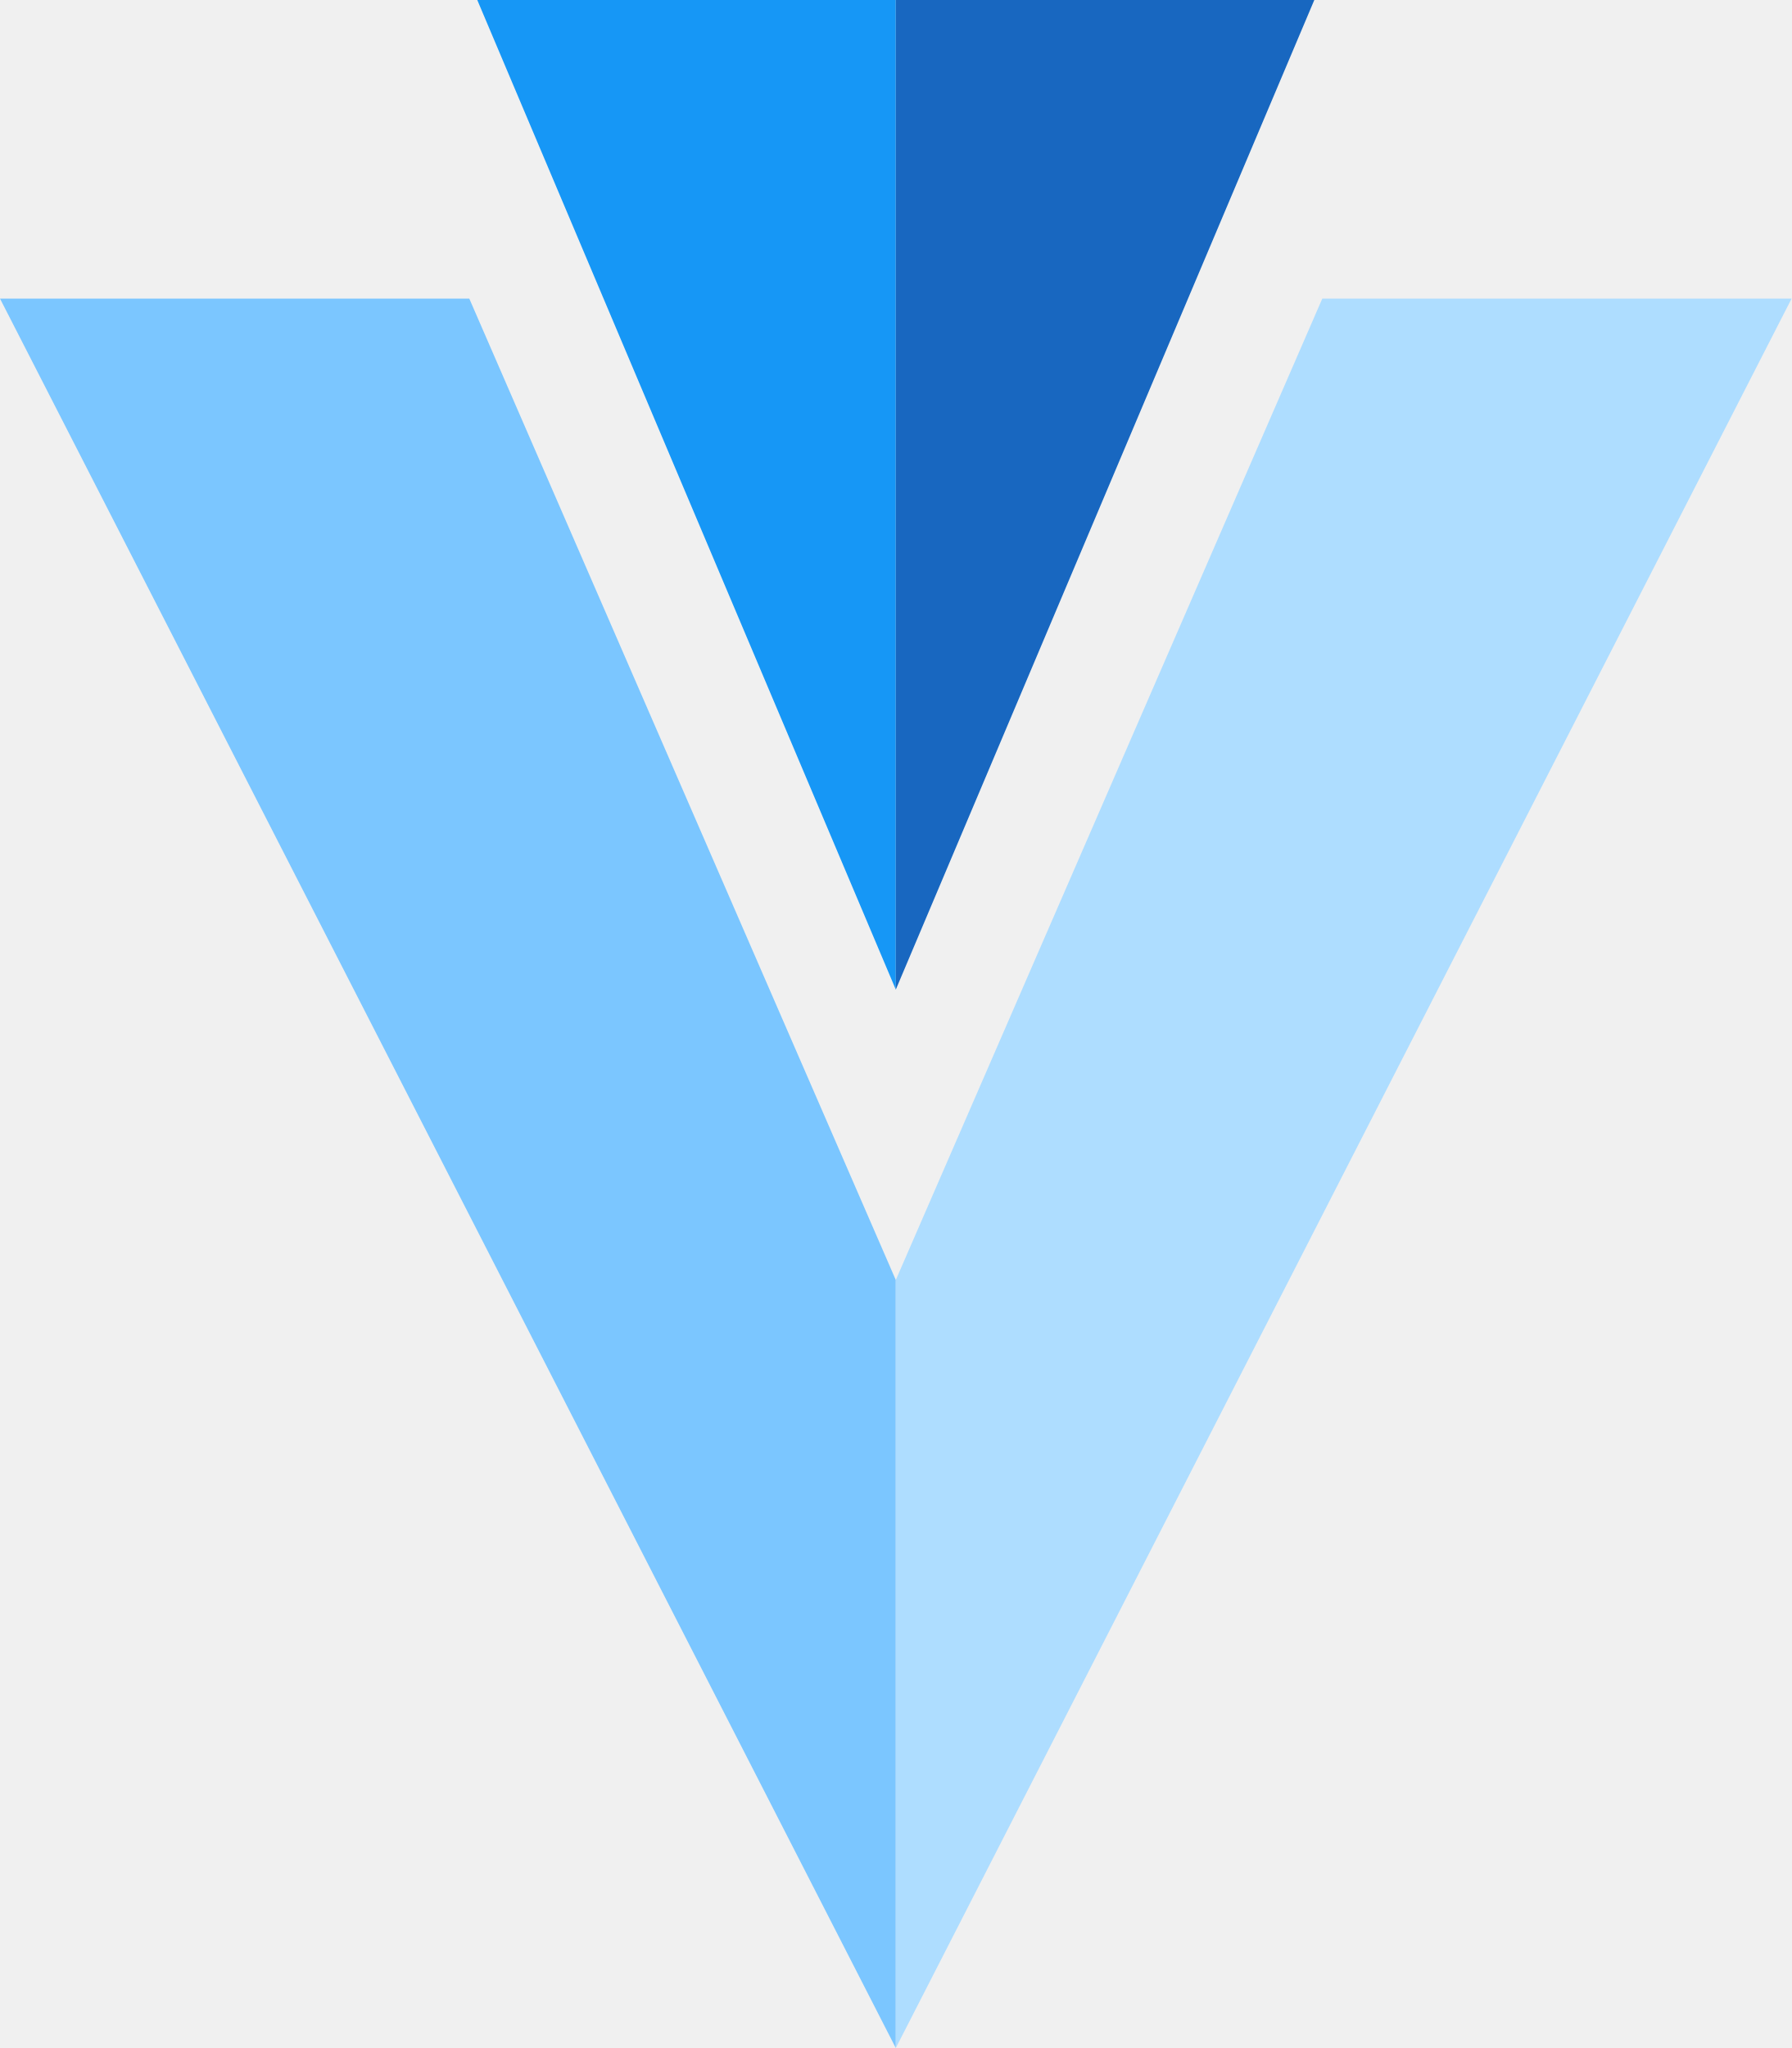
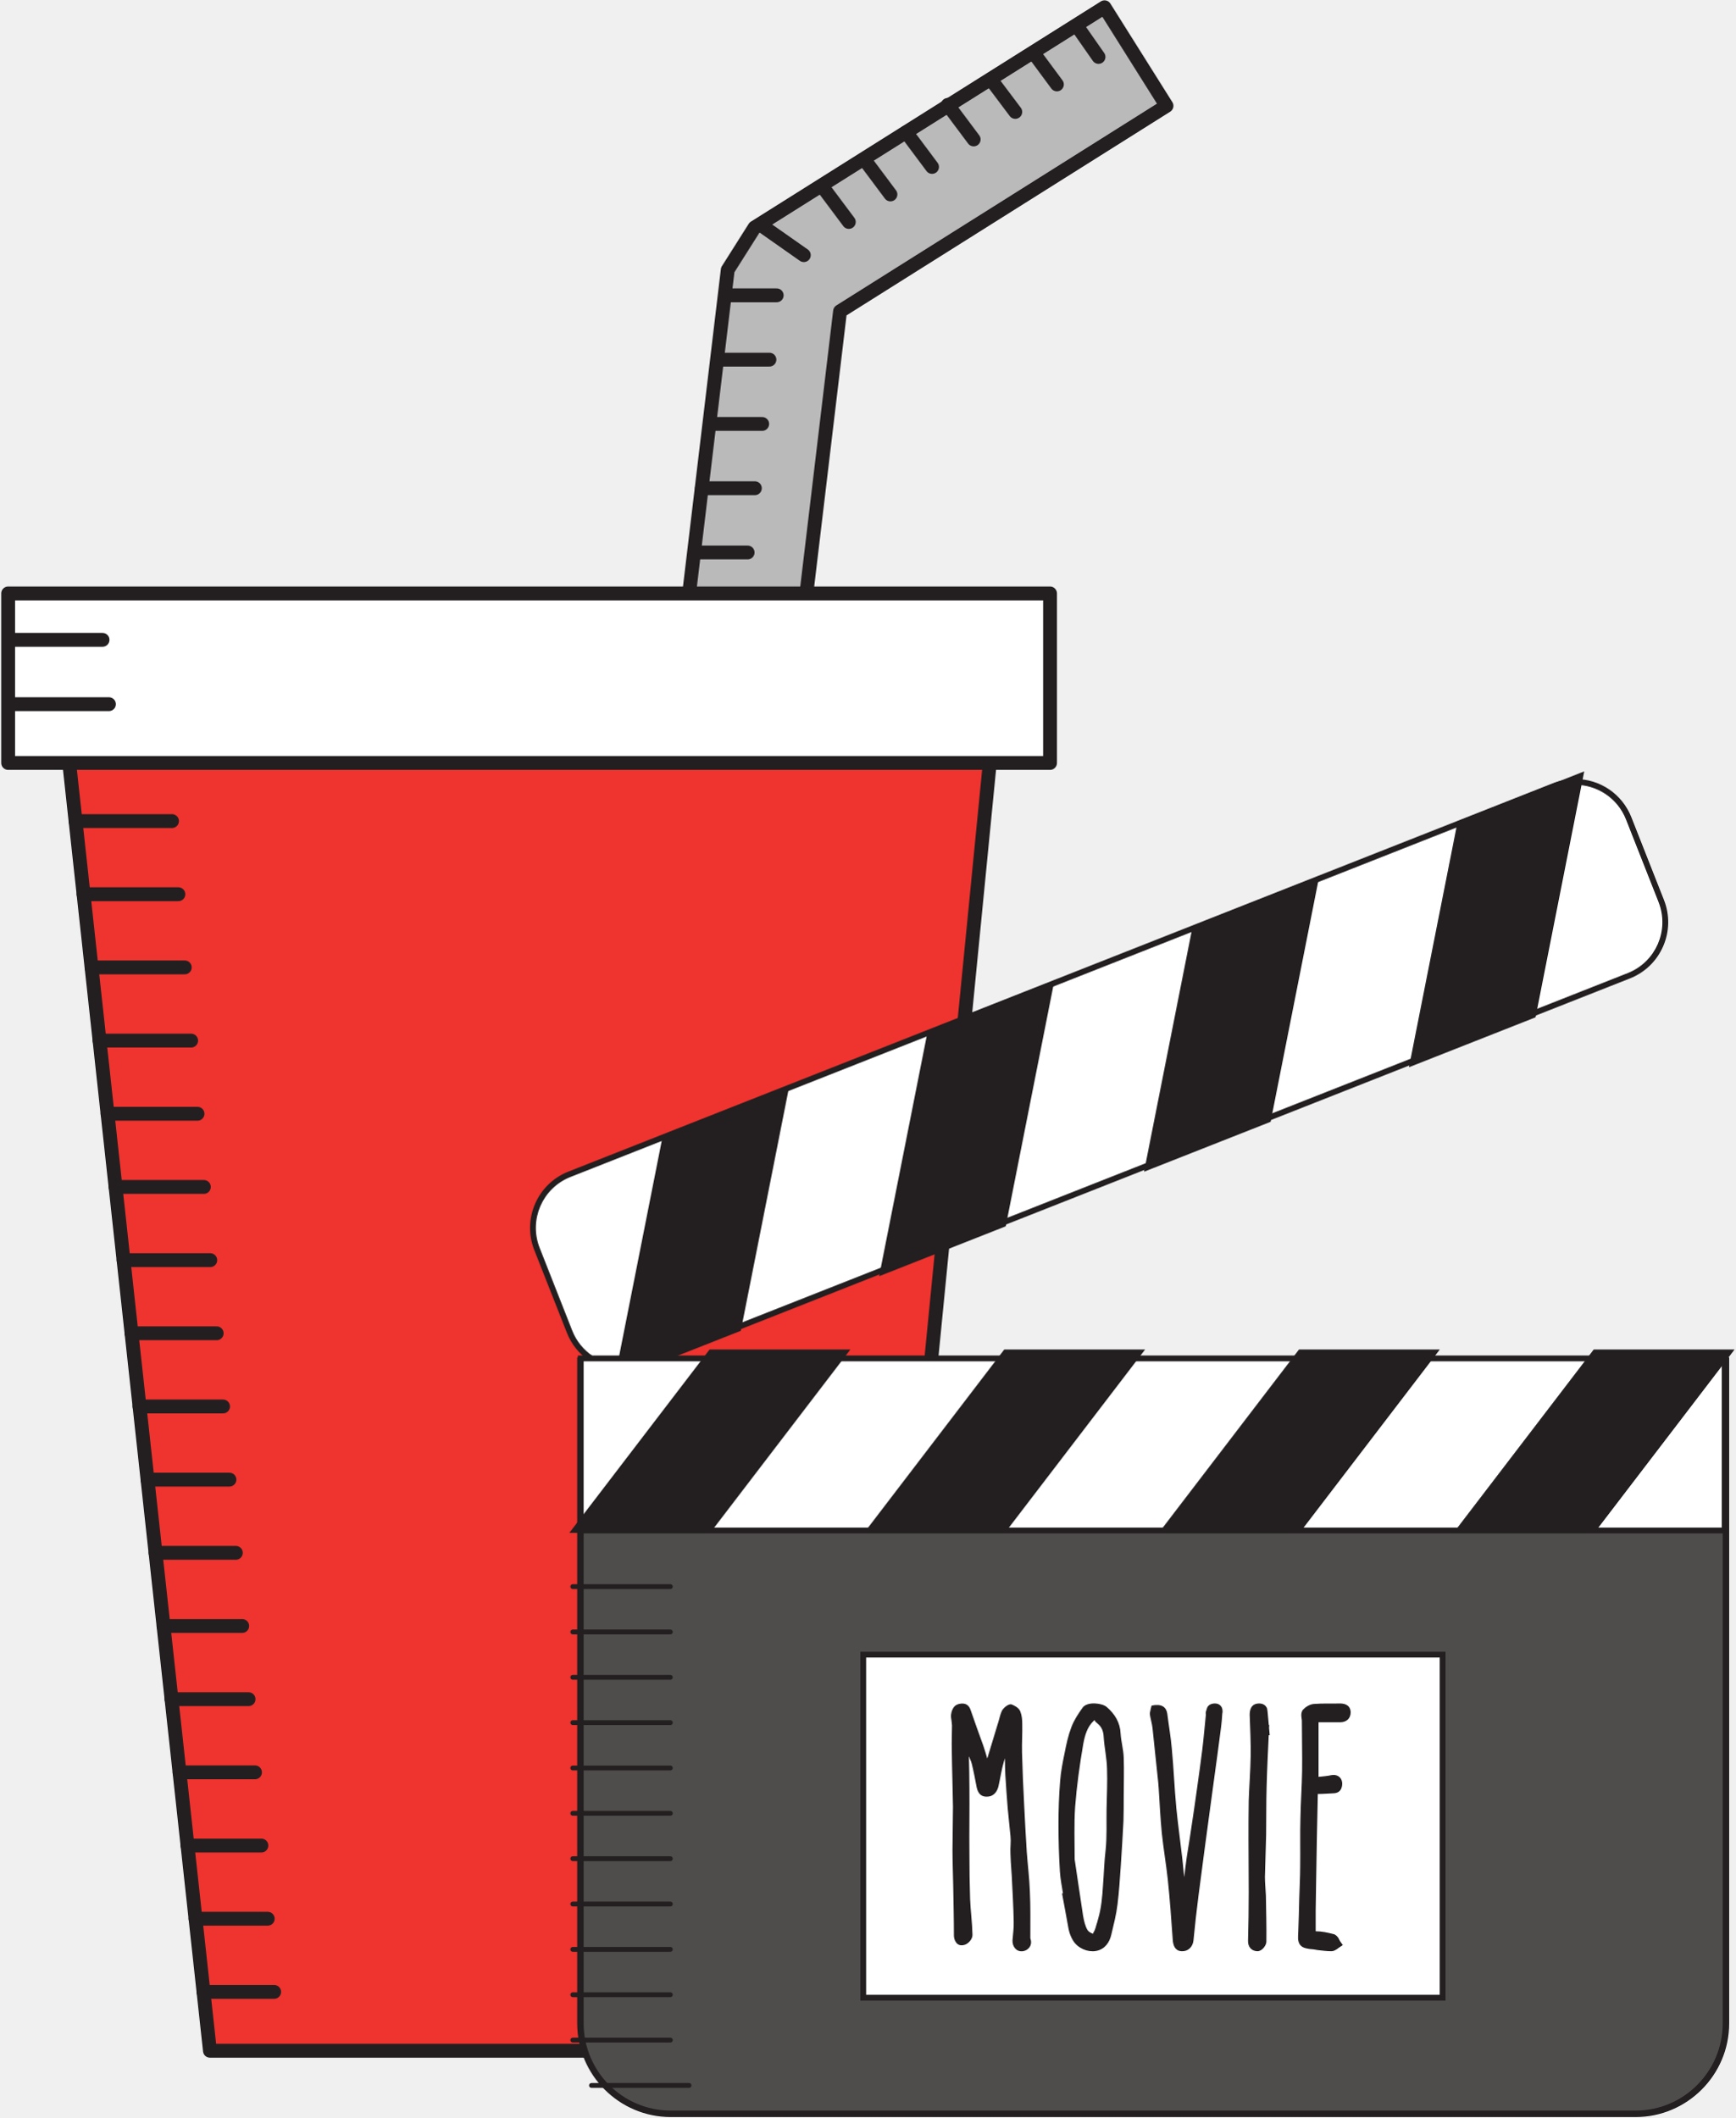
- <svg xmlns="http://www.w3.org/2000/svg" id="Layer_1" data-name="Layer 1" viewBox="0 0 87.5 100">
+ <svg xmlns="http://www.w3.org/2000/svg" width="214" height="261" overflow="hidden">
  <defs>
-     <style>.cls-1{fill:#1697f6;}.cls-2{fill:#7bc6ff;}.cls-3{fill:#1867c0;}.cls-4{fill:#aeddff;}</style>
+     <clipPath id="clip0">
+       <rect x="570" y="327" width="214" height="261" />
+     </clipPath>
  </defs>
-   <polyline class="cls-1" points="43.75 0 23.31 0 43.75 48.32" />
-   <polygon class="cls-2" points="43.75 62.5 43.75 100 0 14.58 22.92 14.58 43.75 62.5" />
-   <polyline class="cls-3" points="43.75 0 64.19 0 43.75 48.32" />
-   <polygon class="cls-4" points="64.58 14.58 87.5 14.58 43.75 100 43.75 62.5 64.58 14.58" />
+   <g clip-path="url(#clip0)" transform="translate(-570 -327)">
+     <path d="M172.233 132.974 157.977 131.275 163.611 84.084 166.916 78.864 210.065 51.725 217.705 63.872 177.457 89.188 172.233 132.974" fill="#BBBABA" transform="matrix(1 0 0 1.00041 496.107 276.148)" />
+     <path d="M172.233 229.665 157.977 231.365 163.611 278.555 166.916 283.776 210.065 310.914 217.705 298.768 177.457 273.452Z" stroke="#231F20" stroke-width="1.706" stroke-linecap="round" stroke-linejoin="round" stroke-miterlimit="10" fill="none" transform="matrix(1 0 0 -1.00041 496.107 638.937)" />
+     <path d="M180.338 303.541 99.772 303.541 81.426 135.739 196.809 135.739 180.338 303.541" fill="#EF332E" transform="matrix(1 0 0 1.00041 496.107 276.148)" />
+     <path d="M180.338 59.098 99.772 59.098 81.426 226.9 196.809 226.9Z" stroke="#231F20" stroke-width="1.706" stroke-linecap="round" stroke-linejoin="round" stroke-miterlimit="10" fill="none" transform="matrix(1 0 0 -1.00041 496.107 638.937)" />
+     <path d="M82.222 219.648 94.309 219.648" stroke="#231F20" stroke-width="1.706" stroke-linecap="round" stroke-linejoin="round" stroke-miterlimit="10" fill="none" transform="matrix(1 0 0 -1.00041 496.107 638.937)" />
+     <path d="M83.205 210.629 95.098 210.629" stroke="#231F20" stroke-width="1.706" stroke-linecap="round" stroke-linejoin="round" stroke-miterlimit="10" fill="none" transform="matrix(1 0 0 -1.00041 496.107 638.937)" />
+     <path d="M84.194 201.614 95.884 201.614" stroke="#231F20" stroke-width="1.706" stroke-linecap="round" stroke-linejoin="round" stroke-miterlimit="10" fill="none" transform="matrix(1 0 0 -1.00041 496.107 638.937)" />
+     <path d="M85.18 192.599 96.671 192.599" stroke="#231F20" stroke-width="1.706" stroke-linecap="round" stroke-linejoin="round" stroke-miterlimit="10" fill="none" transform="matrix(1 0 0 -1.00041 496.107 638.937)" />
+     <path d="M86.166 183.577 97.457 183.577" stroke="#231F20" stroke-width="1.706" stroke-linecap="round" stroke-linejoin="round" stroke-miterlimit="10" fill="none" transform="matrix(1 0 0 -1.00041 496.107 638.937)" />
+     <path d="M87.149 174.562 98.243 174.562" stroke="#231F20" stroke-width="1.706" stroke-linecap="round" stroke-linejoin="round" stroke-miterlimit="10" fill="none" transform="matrix(1 0 0 -1.00041 496.107 638.937)" />
+     <path d="M88.139 165.544 99.026 165.544" stroke="#231F20" stroke-width="1.706" stroke-linecap="round" stroke-linejoin="round" stroke-miterlimit="10" fill="none" transform="matrix(1 0 0 -1.00041 496.107 638.937)" />
+     <path d="M89.125 156.522 99.816 156.522" stroke="#231F20" stroke-width="1.706" stroke-linecap="round" stroke-linejoin="round" stroke-miterlimit="10" fill="none" transform="matrix(1 0 0 -1.00041 496.107 638.937)" />
+     <path d="M90.108 147.51 100.605 147.51" stroke="#231F20" stroke-width="1.706" stroke-linecap="round" stroke-linejoin="round" stroke-miterlimit="10" fill="none" transform="matrix(1 0 0 -1.00041 496.107 638.937)" />
+     <path d="M91.09 138.492 101.391 138.492" stroke="#231F20" stroke-width="1.706" stroke-linecap="round" stroke-linejoin="round" stroke-miterlimit="10" fill="none" transform="matrix(1 0 0 -1.00041 496.107 638.937)" />
+     <path d="M92.076 129.477 102.178 129.477" stroke="#231F20" stroke-width="1.706" stroke-linecap="round" stroke-linejoin="round" stroke-miterlimit="10" fill="none" transform="matrix(1 0 0 -1.00041 496.107 638.937)" />
+     <path d="M93.066 120.455 102.967 120.455" stroke="#231F20" stroke-width="1.706" stroke-linecap="round" stroke-linejoin="round" stroke-miterlimit="10" fill="none" transform="matrix(1 0 0 -1.00041 496.107 638.937)" />
+     <path d="M94.049 111.44 103.75 111.44" stroke="#231F20" stroke-width="1.706" stroke-linecap="round" stroke-linejoin="round" stroke-miterlimit="10" fill="none" transform="matrix(1 0 0 -1.00041 496.107 638.937)" />
+     <path d="M95.035 102.421 104.536 102.421" stroke="#231F20" stroke-width="1.706" stroke-linecap="round" stroke-linejoin="round" stroke-miterlimit="10" fill="none" transform="matrix(1 0 0 -1.00041 496.107 638.937)" />
+     <path d="M96.024 93.406 105.329 93.406" stroke="#231F20" stroke-width="1.706" stroke-linecap="round" stroke-linejoin="round" stroke-miterlimit="10" fill="none" transform="matrix(1 0 0 -1.00041 496.107 638.937)" />
+     <path d="M97.007 84.385 106.119 84.385" stroke="#231F20" stroke-width="1.706" stroke-linecap="round" stroke-linejoin="round" stroke-miterlimit="10" fill="none" transform="matrix(1 0 0 -1.00041 496.107 638.937)" />
+     <path d="M97.993 75.366 106.898 75.366" stroke="#231F20" stroke-width="1.706" stroke-linecap="round" stroke-linejoin="round" stroke-miterlimit="10" fill="none" transform="matrix(1 0 0 -1.00041 496.107 638.937)" />
+     <path d="M98.979 66.351 107.691 66.351" stroke="#231F20" stroke-width="1.706" stroke-linecap="round" stroke-linejoin="round" stroke-miterlimit="10" fill="none" transform="matrix(1 0 0 -1.00041 496.107 638.937)" />
+     <path d="M203.346 144.848 74.899 144.848 74.899 123.959 203.346 123.959 203.346 144.848" fill="#FFFFFF" transform="matrix(1 0 0 1.00041 496.107 276.148)" />
+     <path d="M203.346 217.792 74.899 217.792 74.899 238.681 203.346 238.681Z" stroke="#231F20" stroke-width="1.706" stroke-linecap="round" stroke-linejoin="round" stroke-miterlimit="10" fill="none" transform="matrix(1 0 0 -1.00041 496.107 638.937)" />
+     <path d="M75.182 232.964 86.533 232.964" stroke="#231F20" stroke-width="1.706" stroke-linecap="round" stroke-linejoin="round" stroke-miterlimit="10" fill="none" transform="matrix(1 0 0 -1.00041 496.107 638.937)" />
+     <path d="M75.436 225.035 87.322 225.035" stroke="#231F20" stroke-width="1.706" stroke-linecap="round" stroke-linejoin="round" stroke-miterlimit="10" fill="none" transform="matrix(1 0 0 -1.00041 496.107 638.937)" />
+     <path d="M159.523 243.728 166.063 243.728" stroke="#231F20" stroke-width="1.706" stroke-linecap="round" stroke-linejoin="round" stroke-miterlimit="10" fill="none" transform="matrix(1 0 0 -1.00041 496.107 638.937)" />
+     <path d="M167.642 284.122 172.992 280.368" stroke="#231F20" stroke-width="1.706" stroke-linecap="round" stroke-linejoin="round" stroke-miterlimit="10" fill="#FFFFFF" transform="matrix(1 0 0 -1.00041 496.107 638.937)" />
+     <path d="M160.426 251.647 166.956 251.647" stroke="#231F20" stroke-width="1.706" stroke-linecap="round" stroke-linejoin="round" stroke-miterlimit="10" fill="none" transform="matrix(1 0 0 -1.00041 496.107 638.937)" />
+     <path d="M161.619 259.569 167.858 259.569" stroke="#231F20" stroke-width="1.706" stroke-linecap="round" stroke-linejoin="round" stroke-miterlimit="10" fill="none" transform="matrix(1 0 0 -1.00041 496.107 638.937)" />
+     <path d="M162.518 267.491 168.751 267.491" stroke="#231F20" stroke-width="1.706" stroke-linecap="round" stroke-linejoin="round" stroke-miterlimit="10" fill="none" transform="matrix(1 0 0 -1.00041 496.107 638.937)" />
+     <path d="M175.351 288.72 178.539 284.459" stroke="#231F20" stroke-width="1.706" stroke-linecap="round" stroke-linejoin="round" stroke-miterlimit="10" fill="#FFFFFF" transform="matrix(1 0 0 -1.00041 496.107 638.937)" />
+     <path d="M180.482 292.115 183.67 287.85" stroke="#231F20" stroke-width="1.706" stroke-linecap="round" stroke-linejoin="round" stroke-miterlimit="10" fill="#FFFFFF" transform="matrix(1 0 0 -1.00041 496.107 638.937)" />
+     <path d="M185.615 295.503 188.8 291.239" stroke="#231F20" stroke-width="1.706" stroke-linecap="round" stroke-linejoin="round" stroke-miterlimit="10" fill="#FFFFFF" transform="matrix(1 0 0 -1.00041 496.107 638.937)" />
+     <path d="M190.743 298.888 193.931 294.627" stroke="#231F20" stroke-width="1.706" stroke-linecap="round" stroke-linejoin="round" stroke-miterlimit="10" fill="#FFFFFF" transform="matrix(1 0 0 -1.00041 496.107 638.937)" />
+     <path d="M196.203 301.819 199.061 298.018" stroke="#231F20" stroke-width="1.706" stroke-linecap="round" stroke-linejoin="round" stroke-miterlimit="10" fill="#FFFFFF" transform="matrix(1 0 0 -1.00041 496.107 638.937)" />
+     <path d="M201.527 305.008 204.192 301.406" stroke="#231F20" stroke-width="1.706" stroke-linecap="round" stroke-linejoin="round" stroke-miterlimit="10" fill="#FFFFFF" transform="matrix(1 0 0 -1.00041 496.107 638.937)" />
+     <path d="M206.691 308.559 209.323 304.794" stroke="#231F20" stroke-width="1.706" stroke-linecap="round" stroke-linejoin="round" stroke-miterlimit="10" fill="#FFFFFF" transform="matrix(1 0 0 -1.00041 496.107 638.937)" />
+     <path d="M163.561 275.417 169.648 275.417" stroke="#231F20" stroke-width="1.706" stroke-linecap="round" stroke-linejoin="round" stroke-miterlimit="10" fill="none" transform="matrix(1 0 0 -1.00041 496.107 638.937)" />
+     <path d="M150.711 219.427C147.776 219.427 145.184 217.665 144.111 214.936L140.094 204.742C138.658 201.104 140.45 196.976 144.088 195.54L265.479 147.676C266.315 147.35 267.188 147.18 268.081 147.18 271.012 147.18 273.604 148.945 274.684 151.674L278.701 161.868C279.394 163.631 279.361 165.56 278.608 167.295 277.852 169.035 276.466 170.374 274.704 171.067L153.313 218.931C152.477 219.26 151.604 219.427 150.711 219.427" fill="#FFFFFF" transform="matrix(1 0 0 1.00041 496.107 276.148)" />
+     <path d="M268.077 146.823C267.144 146.823 266.225 147 265.349 147.346L143.958 195.207C140.137 196.716 138.251 201.05 139.76 204.875L143.778 215.066C144.908 217.931 147.63 219.787 150.715 219.787 151.647 219.787 152.567 219.61 153.443 219.264L274.833 171.403C276.686 170.67 278.142 169.264 278.935 167.439 279.728 165.613 279.764 163.587 279.035 161.738L275.017 151.544C273.884 148.676 271.159 146.823 268.077 146.823ZM268.077 147.54C270.766 147.54 273.304 149.159 274.35 151.807L278.368 161.998C279.731 165.46 278.032 169.371 274.574 170.737L153.183 218.601C152.37 218.917 151.534 219.071 150.715 219.071 148.026 219.071 145.487 217.451 144.441 214.803L140.427 204.612C139.061 201.147 140.76 197.239 144.221 195.87L265.612 148.013C266.421 147.693 267.258 147.54 268.077 147.54" fill="#231F20" transform="matrix(1 0 0 1.00041 496.107 276.148)" />
+     <path d="M165.223 214.823 149.618 220.976 155.622 190.663 171.227 184.513 165.223 214.823" fill="#231F20" transform="matrix(1 0 0 1.00041 496.107 276.148)" />
+     <path d="M197.885 201.947 182.277 208.097 188.284 177.786 203.889 171.633 197.885 201.947" fill="#231F20" transform="matrix(1 0 0 1.00041 496.107 276.148)" />
+     <path d="M230.541 189.07 214.936 195.22 220.94 164.913 236.544 158.76 230.541 189.07" fill="#231F20" transform="matrix(1 0 0 1.00041 496.107 276.148)" />
+     <path d="M263.2 176.194 247.595 182.344 253.602 152.037 269.203 145.884 263.2 176.194" fill="#231F20" transform="matrix(1 0 0 1.00041 496.107 276.148)" />
+     <path d="M156.601 311.317C150.451 311.317 145.447 306.313 145.447 300.163L145.447 218.491 286.677 218.491 286.677 300.163C286.677 306.313 281.673 311.317 275.523 311.317L156.601 311.317" fill="#4F4C4C" transform="matrix(1 0 0 1.00041 496.107 276.148)" />
+     <path d="M287.073 218.094 145.051 218.094 145.051 300.163C145.051 306.53 150.231 311.713 156.601 311.713L275.523 311.713C281.89 311.713 287.073 306.53 287.073 300.163ZM286.277 218.891 286.277 300.163C286.277 306.103 281.463 310.917 275.523 310.917L156.601 310.917C150.661 310.917 145.847 306.103 145.847 300.163L145.847 218.891 286.277 218.891" fill="#231F20" transform="matrix(1 0 0 1.00041 496.107 276.148)" />
+     <path d="M145.487 239.429 145.487 218.228 286.514 218.228 286.514 239.429 145.487 239.429" fill="#FFFFFF" transform="matrix(1 0 0 1.00041 496.107 276.148)" />
+     <path d="M286.874 217.868 145.131 217.868 145.131 239.786 286.874 239.786ZM286.157 218.584 286.157 239.073 145.847 239.073 145.847 218.584 286.157 218.584" fill="#231F20" transform="matrix(1 0 0 1.00041 496.107 276.148)" />
+     <path d="M161.445 239.726 144.081 239.726 161.372 217.128 178.733 217.128 161.445 239.726" fill="#231F20" transform="matrix(1 0 0 1.00041 496.107 276.148)" />
+     <path d="M197.779 239.726 180.418 239.726 197.702 217.128 215.069 217.128 197.779 239.726" fill="#231F20" transform="matrix(1 0 0 1.00041 496.107 276.148)" />
+     <path d="M234.112 239.726 216.752 239.726 234.039 217.128 251.4 217.128 234.112 239.726" fill="#231F20" transform="matrix(1 0 0 1.00041 496.107 276.148)" />
+     <path d="M270.449 239.726 253.085 239.726 270.373 217.128 287.736 217.128 270.449 239.726" fill="#231F20" transform="matrix(1 0 0 1.00041 496.107 276.148)" />
+     <path d="M144.508 116.294 156.535 116.294" stroke="#231F20" stroke-width="0.596" stroke-linecap="round" stroke-linejoin="round" stroke-miterlimit="10" fill="none" transform="matrix(1 0 0 -1.00041 496.107 638.937)" />
+     <path d="M144.508 110.707 156.535 110.707" stroke="#231F20" stroke-width="0.596" stroke-linecap="round" stroke-linejoin="round" stroke-miterlimit="10" fill="none" transform="matrix(1 0 0 -1.00041 496.107 638.937)" />
+     <path d="M144.508 105.117 156.535 105.117" stroke="#231F20" stroke-width="0.596" stroke-linecap="round" stroke-linejoin="round" stroke-miterlimit="10" fill="none" transform="matrix(1 0 0 -1.00041 496.107 638.937)" />
+     <path d="M144.508 99.53 156.535 99.53" stroke="#231F20" stroke-width="0.596" stroke-linecap="round" stroke-linejoin="round" stroke-miterlimit="10" fill="none" transform="matrix(1 0 0 -1.00041 496.107 638.937)" />
+     <path d="M144.508 93.943 156.535 93.943" stroke="#231F20" stroke-width="0.596" stroke-linecap="round" stroke-linejoin="round" stroke-miterlimit="10" fill="none" transform="matrix(1 0 0 -1.00041 496.107 638.937)" />
+     <path d="M144.508 88.356 156.535 88.356" stroke="#231F20" stroke-width="0.596" stroke-linecap="round" stroke-linejoin="round" stroke-miterlimit="10" fill="none" transform="matrix(1 0 0 -1.00041 496.107 638.937)" />
+     <path d="M144.508 82.766 156.535 82.766" stroke="#231F20" stroke-width="0.596" stroke-linecap="round" stroke-linejoin="round" stroke-miterlimit="10" fill="none" transform="matrix(1 0 0 -1.00041 496.107 638.937)" />
+     <path d="M144.508 77.179 156.535 77.179" stroke="#231F20" stroke-width="0.596" stroke-linecap="round" stroke-linejoin="round" stroke-miterlimit="10" fill="none" transform="matrix(1 0 0 -1.00041 496.107 638.937)" />
+     <path d="M144.508 71.588 156.535 71.588" stroke="#231F20" stroke-width="0.596" stroke-linecap="round" stroke-linejoin="round" stroke-miterlimit="10" fill="none" transform="matrix(1 0 0 -1.00041 496.107 638.937)" />
+     <path d="M144.508 66.001 156.535 66.001" stroke="#231F20" stroke-width="0.596" stroke-linecap="round" stroke-linejoin="round" stroke-miterlimit="10" fill="none" transform="matrix(1 0 0 -1.00041 496.107 638.937)" />
+     <path d="M144.508 60.411 156.535 60.411" stroke="#231F20" stroke-width="0.596" stroke-linecap="round" stroke-linejoin="round" stroke-miterlimit="10" fill="none" transform="matrix(1 0 0 -1.00041 496.107 638.937)" />
+     <path d="M146.813 54.824 158.84 54.824" stroke="#231F20" stroke-width="0.596" stroke-linecap="round" stroke-linejoin="round" stroke-miterlimit="10" fill="none" transform="matrix(1 0 0 -1.00041 496.107 638.937)" />
+     <path d="M251.746 297.001 180.315 297.001 180.315 254.728 251.746 254.728 251.746 297.001" fill="#FFFFFF" transform="matrix(1 0 0 1.00041 496.107 276.148)" />
+     <path d="M251.746 65.638 180.315 65.638 180.315 107.912 251.746 107.912Z" stroke="#231F20" stroke-width="0.715" stroke-miterlimit="10" fill="none" transform="matrix(1 0 0 -1.00041 496.107 638.937)" />
+     <path d="M197.016 262.89C197.133 262.48 197.219 262.07 197.396 261.687 197.542 261.338 198.219 260.748 198.598 260.864 198.892 260.984 199.511 261.248 199.688 261.747 199.891 262.277 199.921 262.833 199.921 263.303 199.951 264.446 199.861 265.592 199.891 266.738 199.951 268.94 200.038 271.112 200.158 273.284 200.244 275.193 200.361 277.132 200.477 279.041 200.597 280.654 200.801 282.296 200.861 283.942 200.947 285.764 200.917 287.583 200.917 289.402 200.917 289.492 200.917 289.579 200.917 289.669 200.917 289.695 200.917 289.695 200.917 289.695 201.244 290.578 200.627 291.195 199.981 291.281 199.128 291.371 198.688 290.635 198.718 289.932 198.775 289.169 198.892 288.403 198.865 287.643 198.835 285.764 198.718 283.912 198.628 282.033 198.598 281.477 198.542 280.92 198.512 280.331 198.482 279.598 198.425 278.865 198.482 278.128 198.542 277.425 198.425 276.749 198.365 276.073 198.305 275.283 198.189 274.49 198.129 273.694 198.012 272.318 197.925 270.936 197.835 269.556 197.809 268.88 197.779 268.177 197.779 267.501L197.662 267.884C197.366 268.88 197.219 269.94 196.986 270.966 196.866 271.435 196.543 272.168 195.663 272.228 194.577 272.318 194.371 271.405 194.284 270.996 194.108 270.056 193.931 269.117 193.698 268.177 193.638 267.971 193.581 267.794 193.491 267.617 193.461 267.501 193.405 267.384 193.345 267.264 193.375 268.56 193.405 269.85 193.405 271.142 193.431 273.844 193.375 276.546 193.405 279.274 193.405 281.123 193.431 283.002 193.491 284.851 193.551 286.321 193.754 287.79 193.784 289.226 193.814 289.815 193.228 290.372 192.815 290.488 191.759 290.811 191.496 289.755 191.496 289.372 191.496 287.26 191.436 285.175 191.406 283.092 191.379 281.653 191.319 280.214 191.319 278.805 191.319 277.016 191.379 275.25 191.379 273.491 191.349 271.142 191.259 268.793 191.232 266.445 191.202 265.445 191.259 264.446 191.259 263.45 191.259 263.273 191.202 263.067 191.202 262.89 191.172 262.687 191.112 262.394 191.142 262.13 191.172 261.834 191.349 261.101 191.875 260.894 192.199 260.748 193.198 260.485 193.551 261.541 194.051 263.01 194.577 264.446 195.107 265.915 195.284 266.445 195.46 267.001 195.607 267.531L197.016 262.89" fill="#231F20" transform="matrix(1 0 0 1.00041 496.107 276.148)" />
+     <path d="M209.229 263.243C209.169 263.187 209.113 263.127 209.023 263.067 208.966 263.01 208.876 262.92 208.819 262.803 208.79 262.743 208.819 262.833 208.73 262.89 207.937 263.626 207.643 264.652 207.437 265.768 206.997 268.324 206.644 270.879 206.441 273.461 206.294 275.633 206.381 277.805 206.381 279.947 206.734 282.269 207.057 284.558 207.41 286.85 207.527 287.523 207.673 288.17 207.967 288.669 208.053 288.816 208.346 289.049 208.7 289.139 208.673 289.109 208.673 289.079 208.643 289.079 208.73 288.962 208.79 288.786 208.846 288.699 208.936 288.493 208.993 288.289 209.053 288.053 209.139 287.82 209.199 287.583 209.259 287.347 209.669 285.997 209.786 284.588 209.876 283.149 209.992 281.713 210.022 280.244 210.199 278.805 210.372 277.132 210.285 275.427 210.315 273.724 210.345 272.082 210.432 270.439 210.372 268.793 210.345 267.501 210.049 266.212 209.962 264.916 209.932 264.183 209.729 263.656 209.229 263.243ZM212.078 280.624C211.958 282.269 211.871 283.885 211.665 285.498 211.518 286.76 211.195 287.993 210.902 289.226 210.698 290.138 210.139 291.048 208.993 291.251 208.023 291.428 206.734 290.928 206.148 289.902 205.881 289.462 205.705 288.932 205.618 288.463 205.381 287.23 205.178 285.967 204.825 284.148L204.942 284.148C204.795 283.239 204.618 282.356 204.562 281.447 204.445 279.538 204.385 277.599 204.385 275.693 204.385 273.901 204.445 272.082 204.592 270.289 204.678 269.143 204.912 267.971 205.148 266.828 205.355 265.768 205.588 264.682 205.971 263.686 206.294 262.803 206.851 261.984 207.35 261.278 207.937 260.455 209.816 260.688 210.372 261.218 211.315 262.04 211.988 263.067 212.048 264.479 212.108 265.445 212.398 266.415 212.428 267.414 212.487 269.03 212.428 270.642 212.428 272.258 212.428 273.224 212.428 274.224 212.398 275.223 212.311 277.016 212.194 278.835 212.078 280.624" fill="#231F20" transform="matrix(1 0 0 1.00041 496.107 276.148)" />
+     <path d="M222.675 261.394C222.792 260.954 223.175 260.778 223.585 260.748 224.055 260.718 224.468 260.954 224.584 261.424 224.614 261.571 224.614 261.717 224.614 261.807 224.614 261.864 224.584 261.924 224.584 261.984 224.524 263.067 224.378 264.126 224.231 265.182 223.881 267.941 223.468 270.702 223.115 273.431 222.619 277.102 222.119 280.774 221.649 284.442 221.413 286.261 221.206 288.113 221.029 289.962 220.943 290.751 220.357 291.311 219.594 291.281 218.741 291.251 218.538 290.548 218.478 289.932 218.301 287.437 218.124 284.911 217.861 282.416 217.655 280.537 217.332 278.658 217.128 276.749 216.952 274.93 216.862 273.108 216.745 271.259 216.715 271.022 216.715 270.759 216.685 270.496 216.452 268.264 216.215 266.035 215.982 263.803 215.922 263.243 215.746 262.687 215.659 262.13 215.629 261.924 215.689 261.747 215.719 261.631 215.719 261.541 215.746 261.454 215.866 261.011 217.098 260.748 217.685 261.188 217.801 262.01 217.978 263.45 218.241 264.889 218.361 266.328 218.594 268.763 218.681 271.199 218.917 273.637 219.124 275.72 219.417 277.775 219.654 279.861 219.74 280.624 219.8 281.39 219.887 282.153L220.033 280.947C220.21 279.421 220.503 277.922 220.71 276.426 220.973 274.694 221.236 272.961 221.473 271.199 221.706 269.616 221.912 268.001 222.119 266.415 222.295 264.976 222.412 263.54 222.559 262.13 222.529 261.954 222.529 261.777 222.619 261.601 222.619 261.541 222.645 261.454 222.675 261.394" fill="#231F20" transform="matrix(1 0 0 1.00041 496.107 276.148)" />
+     <path d="M229.018 264.769 230.368 263.363C230.221 266.475 230.105 268.763 230.045 271.082 229.988 273.021 230.018 274.96 229.988 276.926 229.958 278.658 229.868 280.39 229.838 282.123 229.838 282.886 229.928 283.649 229.958 284.442 229.988 286.321 230.045 288.2 230.018 290.109 230.018 290.518 229.518 291.281 228.902 291.281 228.166 291.251 227.726 290.725 227.756 289.962 227.812 287.993 227.842 285.997 227.842 284.029 227.842 281.826 227.812 279.628 227.812 277.452 227.812 275.87 227.812 274.284 227.842 272.698 227.902 270.879 228.049 269.087 228.079 267.294 228.109 265.592 228.019 263.863 227.959 262.157 227.959 261.687 228.049 260.748 229.135 260.748 229.605 260.748 229.958 260.984 230.105 261.364 230.161 261.601 230.161 261.807 230.191 262.04 230.251 262.717 230.308 263.39 230.428 264.652L229.018 264.769" fill="#231F20" transform="matrix(1 0 0 1.00041 496.107 276.148)" />
+     <path d="M238.297 289.169C238.56 289.226 238.766 289.462 238.913 289.669 238.94 289.755 238.97 289.815 239.03 289.902 239.03 289.932 239.06 289.992 239.439 290.518 238.853 290.901 238.766 290.988 238.677 291.048 238.56 291.108 238.327 291.281 238.03 291.281 237.474 291.281 236.888 291.195 236.328 291.135 236.151 291.108 236.005 291.075 235.831 291.048 235.448 291.018 235.155 290.988 234.949 290.928 234.246 290.781 233.979 290.372 233.922 289.725 233.922 289.492 233.922 289.199 233.952 288.786 234.009 287.467 234.039 286.144 234.069 284.851 234.099 283.502 234.186 282.18 234.186 280.86 234.216 278.865 234.156 276.866 234.216 274.87 234.246 272.961 234.392 271.022 234.422 269.087 234.449 267.001 234.392 264.916 234.392 262.833 234.392 262.687 234.332 262.51 234.332 262.364 234.302 262.1 234.332 261.777 234.509 261.541 234.832 261.188 235.362 260.838 235.888 260.808 236.944 260.718 238.03 260.778 239.09 260.748 239.439 260.748 240.379 260.808 240.409 261.834 240.409 262.657 239.823 263.067 239.116 263.067 238.237 263.067 237.387 263.067 236.448 263.067L236.448 269.793C236.974 269.733 237.504 269.703 238.004 269.586 238.707 269.44 239.263 269.82 239.353 270.439 239.413 270.849 239.323 271.788 238.297 271.818 237.65 271.845 237.004 271.905 236.358 271.905 236.328 273.754 236.271 275.603 236.241 277.452 236.181 280.39 236.151 283.326 236.095 286.261 236.095 287.113 236.095 287.966 236.095 288.816 236.858 288.816 237.62 288.992 238.297 289.169" fill="#231F20" transform="matrix(1 0 0 1.00041 496.107 276.148)" />
+   </g>
</svg>
